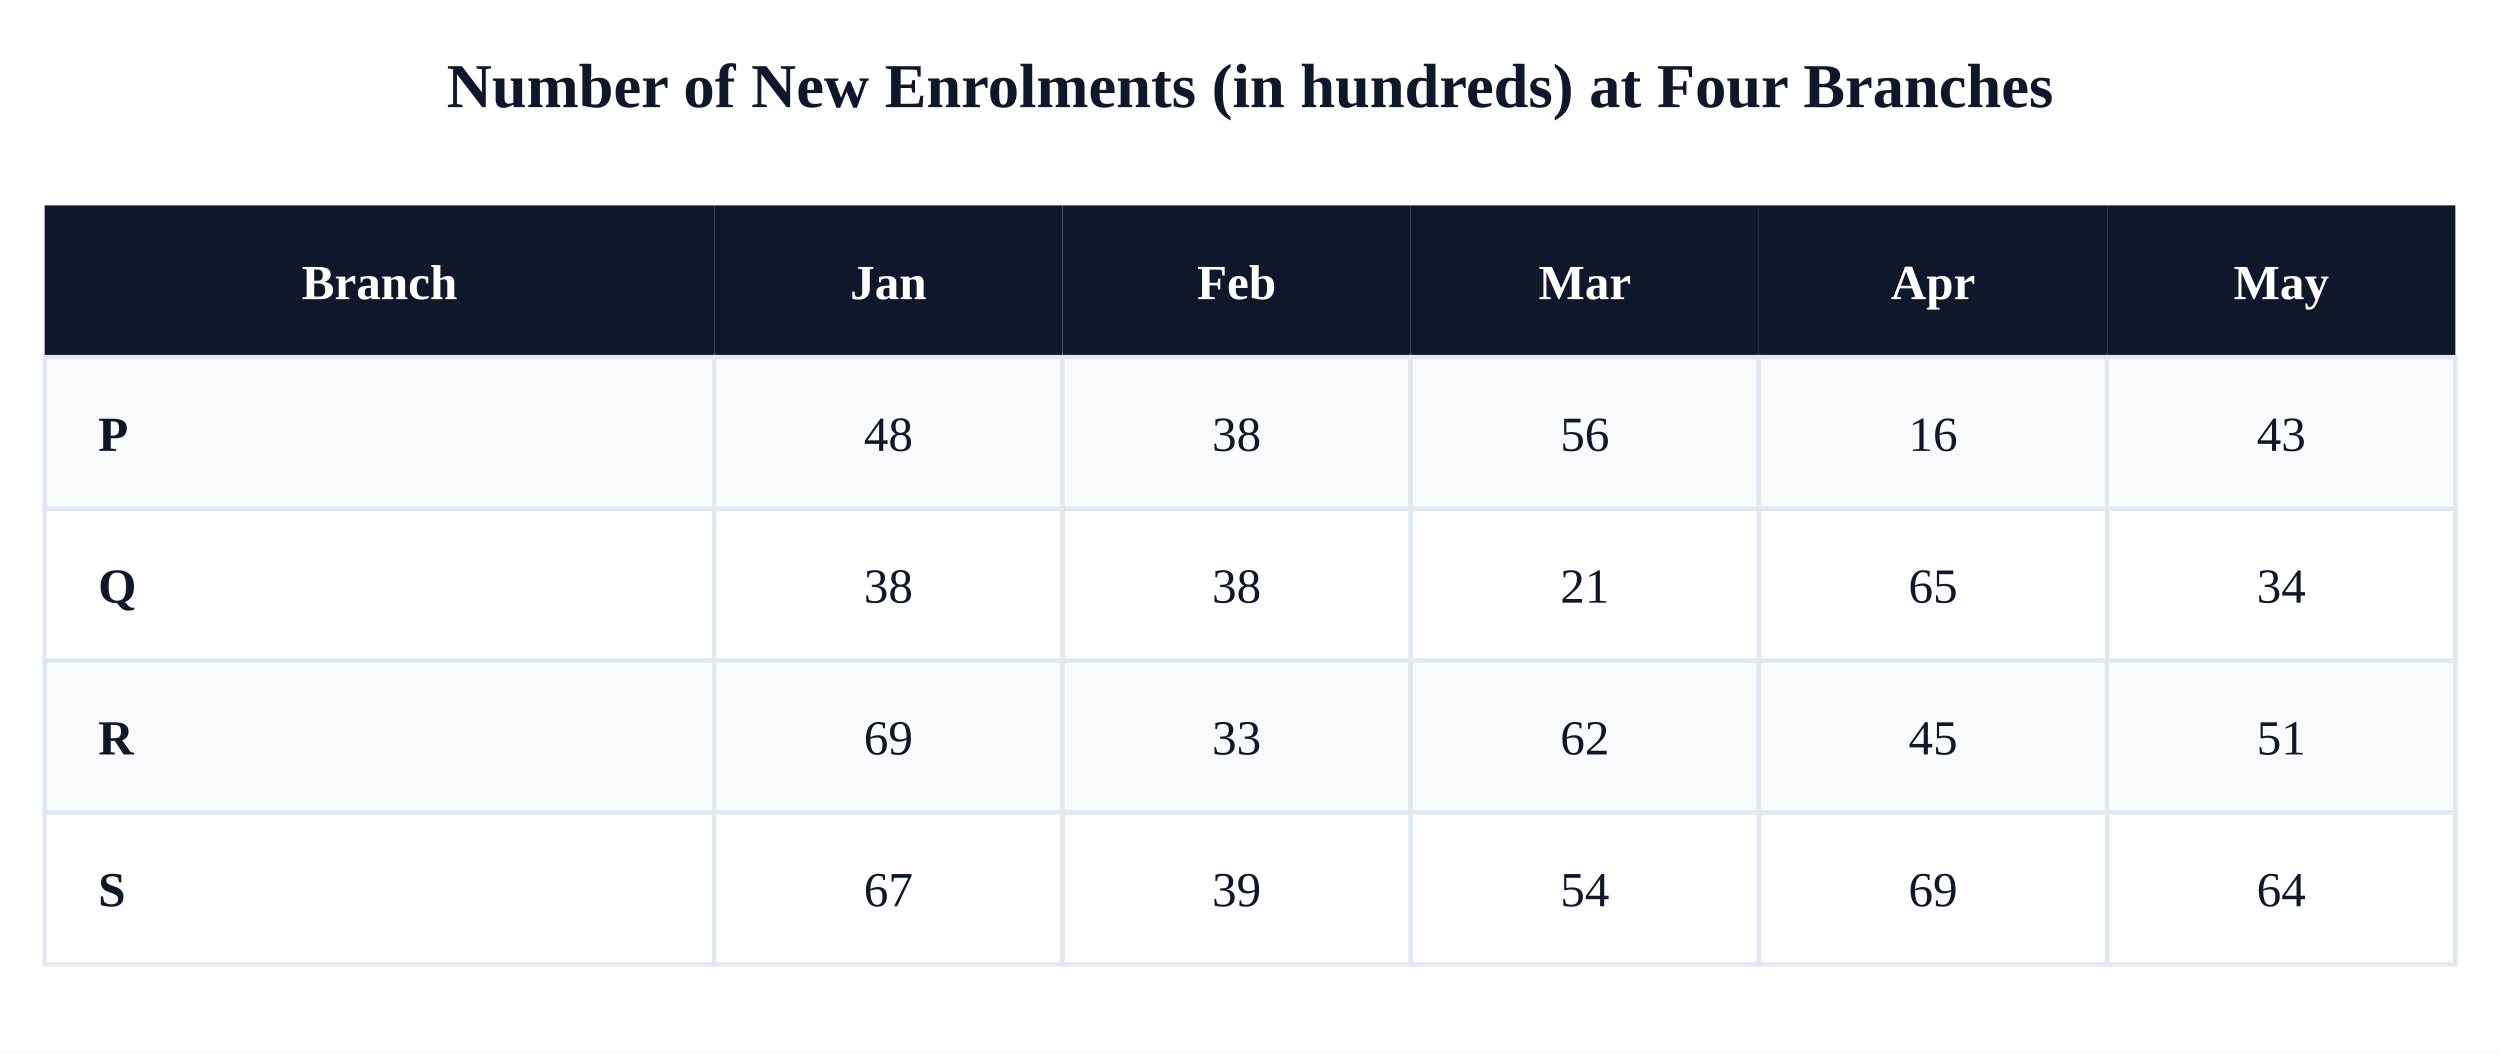
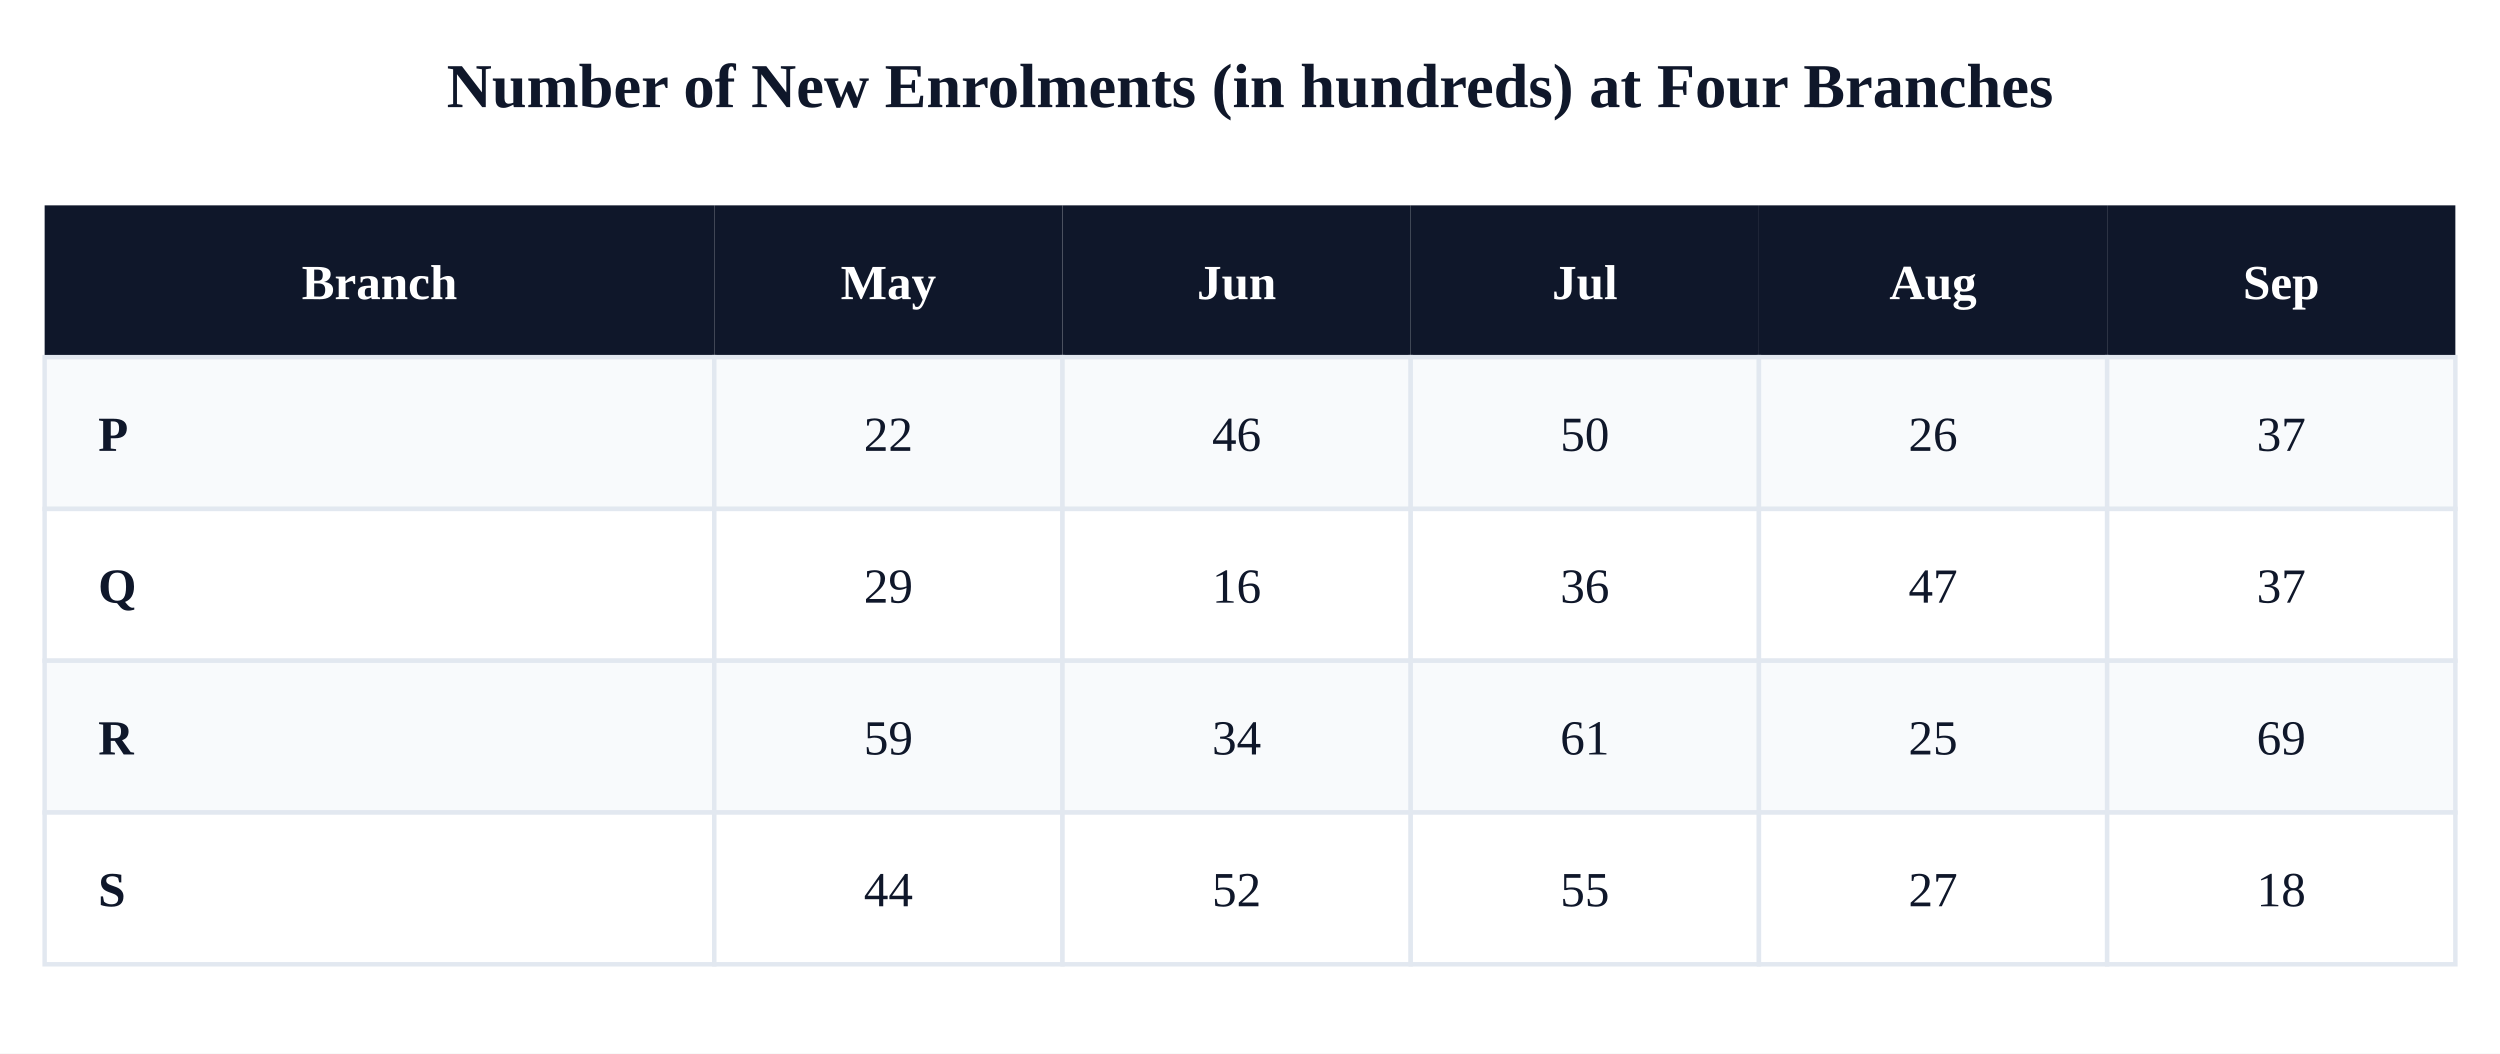
<svg xmlns="http://www.w3.org/2000/svg" viewBox="0 0 560 236">
  <rect width="560" height="236" fill="#ffffff" />
  <text x="280" y="24" font-size="14" text-anchor="middle" fill="#0f172a" font-weight="700">Number of New Enrolments (in hundreds) at Four Branches</text>
  <rect x="10" y="46" width="150" height="34" fill="#0f172a" />
  <text x="85" y="67" font-size="11" text-anchor="middle" fill="#fff" font-weight="700">Branch</text>
  <rect x="160" y="46" width="78" height="34" fill="#0f172a" />
-   <text x="199" y="67" font-size="11" text-anchor="middle" fill="#fff" font-weight="700">Jan</text>
+   <text x="199" y="67" font-size="11" text-anchor="middle" fill="#fff" font-weight="700">May</text>
  <rect x="238" y="46" width="78" height="34" fill="#0f172a" />
-   <text x="277" y="67" font-size="11" text-anchor="middle" fill="#fff" font-weight="700">Feb</text>
+   <text x="277" y="67" font-size="11" text-anchor="middle" fill="#fff" font-weight="700">Jun</text>
  <rect x="316" y="46" width="78" height="34" fill="#0f172a" />
-   <text x="355" y="67" font-size="11" text-anchor="middle" fill="#fff" font-weight="700">Mar</text>
+   <text x="355" y="67" font-size="11" text-anchor="middle" fill="#fff" font-weight="700">Jul</text>
  <rect x="394" y="46" width="78" height="34" fill="#0f172a" />
-   <text x="433" y="67" font-size="11" text-anchor="middle" fill="#fff" font-weight="700">Apr</text>
+   <text x="433" y="67" font-size="11" text-anchor="middle" fill="#fff" font-weight="700">Aug</text>
  <rect x="472" y="46" width="78" height="34" fill="#0f172a" />
-   <text x="511" y="67" font-size="11" text-anchor="middle" fill="#fff" font-weight="700">May</text>
+   <text x="511" y="67" font-size="11" text-anchor="middle" fill="#fff" font-weight="700">Sep</text>
  <rect x="10" y="80" width="150" height="34" fill="#f8fafc" stroke="#e2e8f0" />
  <text x="22" y="101" font-size="11" text-anchor="start" fill="#0f172a" font-weight="600">P</text>
  <rect x="160" y="80" width="78" height="34" fill="#f8fafc" stroke="#e2e8f0" />
-   <text x="199" y="101" font-size="11" text-anchor="middle" fill="#0f172a">48</text>
+   <text x="199" y="101" font-size="11" text-anchor="middle" fill="#0f172a">22</text>
  <rect x="238" y="80" width="78" height="34" fill="#f8fafc" stroke="#e2e8f0" />
-   <text x="277" y="101" font-size="11" text-anchor="middle" fill="#0f172a">38</text>
+   <text x="277" y="101" font-size="11" text-anchor="middle" fill="#0f172a">46</text>
  <rect x="316" y="80" width="78" height="34" fill="#f8fafc" stroke="#e2e8f0" />
-   <text x="355" y="101" font-size="11" text-anchor="middle" fill="#0f172a">56</text>
+   <text x="355" y="101" font-size="11" text-anchor="middle" fill="#0f172a">50</text>
  <rect x="394" y="80" width="78" height="34" fill="#f8fafc" stroke="#e2e8f0" />
-   <text x="433" y="101" font-size="11" text-anchor="middle" fill="#0f172a">16</text>
+   <text x="433" y="101" font-size="11" text-anchor="middle" fill="#0f172a">26</text>
  <rect x="472" y="80" width="78" height="34" fill="#f8fafc" stroke="#e2e8f0" />
-   <text x="511" y="101" font-size="11" text-anchor="middle" fill="#0f172a">43</text>
+   <text x="511" y="101" font-size="11" text-anchor="middle" fill="#0f172a">37</text>
  <rect x="10" y="114" width="150" height="34" fill="#ffffff" stroke="#e2e8f0" />
  <text x="22" y="135" font-size="11" text-anchor="start" fill="#0f172a" font-weight="600">Q</text>
  <rect x="160" y="114" width="78" height="34" fill="#ffffff" stroke="#e2e8f0" />
-   <text x="199" y="135" font-size="11" text-anchor="middle" fill="#0f172a">38</text>
+   <text x="199" y="135" font-size="11" text-anchor="middle" fill="#0f172a">29</text>
  <rect x="238" y="114" width="78" height="34" fill="#ffffff" stroke="#e2e8f0" />
-   <text x="277" y="135" font-size="11" text-anchor="middle" fill="#0f172a">38</text>
+   <text x="277" y="135" font-size="11" text-anchor="middle" fill="#0f172a">16</text>
  <rect x="316" y="114" width="78" height="34" fill="#ffffff" stroke="#e2e8f0" />
-   <text x="355" y="135" font-size="11" text-anchor="middle" fill="#0f172a">21</text>
+   <text x="355" y="135" font-size="11" text-anchor="middle" fill="#0f172a">36</text>
  <rect x="394" y="114" width="78" height="34" fill="#ffffff" stroke="#e2e8f0" />
-   <text x="433" y="135" font-size="11" text-anchor="middle" fill="#0f172a">65</text>
+   <text x="433" y="135" font-size="11" text-anchor="middle" fill="#0f172a">47</text>
  <rect x="472" y="114" width="78" height="34" fill="#ffffff" stroke="#e2e8f0" />
-   <text x="511" y="135" font-size="11" text-anchor="middle" fill="#0f172a">34</text>
+   <text x="511" y="135" font-size="11" text-anchor="middle" fill="#0f172a">37</text>
  <rect x="10" y="148" width="150" height="34" fill="#f8fafc" stroke="#e2e8f0" />
  <text x="22" y="169" font-size="11" text-anchor="start" fill="#0f172a" font-weight="600">R</text>
  <rect x="160" y="148" width="78" height="34" fill="#f8fafc" stroke="#e2e8f0" />
-   <text x="199" y="169" font-size="11" text-anchor="middle" fill="#0f172a">69</text>
+   <text x="199" y="169" font-size="11" text-anchor="middle" fill="#0f172a">59</text>
  <rect x="238" y="148" width="78" height="34" fill="#f8fafc" stroke="#e2e8f0" />
-   <text x="277" y="169" font-size="11" text-anchor="middle" fill="#0f172a">33</text>
+   <text x="277" y="169" font-size="11" text-anchor="middle" fill="#0f172a">34</text>
  <rect x="316" y="148" width="78" height="34" fill="#f8fafc" stroke="#e2e8f0" />
-   <text x="355" y="169" font-size="11" text-anchor="middle" fill="#0f172a">62</text>
+   <text x="355" y="169" font-size="11" text-anchor="middle" fill="#0f172a">61</text>
  <rect x="394" y="148" width="78" height="34" fill="#f8fafc" stroke="#e2e8f0" />
-   <text x="433" y="169" font-size="11" text-anchor="middle" fill="#0f172a">45</text>
+   <text x="433" y="169" font-size="11" text-anchor="middle" fill="#0f172a">25</text>
  <rect x="472" y="148" width="78" height="34" fill="#f8fafc" stroke="#e2e8f0" />
-   <text x="511" y="169" font-size="11" text-anchor="middle" fill="#0f172a">51</text>
+   <text x="511" y="169" font-size="11" text-anchor="middle" fill="#0f172a">69</text>
  <rect x="10" y="182" width="150" height="34" fill="#ffffff" stroke="#e2e8f0" />
  <text x="22" y="203" font-size="11" text-anchor="start" fill="#0f172a" font-weight="600">S</text>
  <rect x="160" y="182" width="78" height="34" fill="#ffffff" stroke="#e2e8f0" />
-   <text x="199" y="203" font-size="11" text-anchor="middle" fill="#0f172a">67</text>
+   <text x="199" y="203" font-size="11" text-anchor="middle" fill="#0f172a">44</text>
  <rect x="238" y="182" width="78" height="34" fill="#ffffff" stroke="#e2e8f0" />
-   <text x="277" y="203" font-size="11" text-anchor="middle" fill="#0f172a">39</text>
+   <text x="277" y="203" font-size="11" text-anchor="middle" fill="#0f172a">52</text>
  <rect x="316" y="182" width="78" height="34" fill="#ffffff" stroke="#e2e8f0" />
-   <text x="355" y="203" font-size="11" text-anchor="middle" fill="#0f172a">54</text>
+   <text x="355" y="203" font-size="11" text-anchor="middle" fill="#0f172a">55</text>
  <rect x="394" y="182" width="78" height="34" fill="#ffffff" stroke="#e2e8f0" />
-   <text x="433" y="203" font-size="11" text-anchor="middle" fill="#0f172a">69</text>
+   <text x="433" y="203" font-size="11" text-anchor="middle" fill="#0f172a">27</text>
  <rect x="472" y="182" width="78" height="34" fill="#ffffff" stroke="#e2e8f0" />
-   <text x="511" y="203" font-size="11" text-anchor="middle" fill="#0f172a">64</text>
+   <text x="511" y="203" font-size="11" text-anchor="middle" fill="#0f172a">18</text>
</svg>
